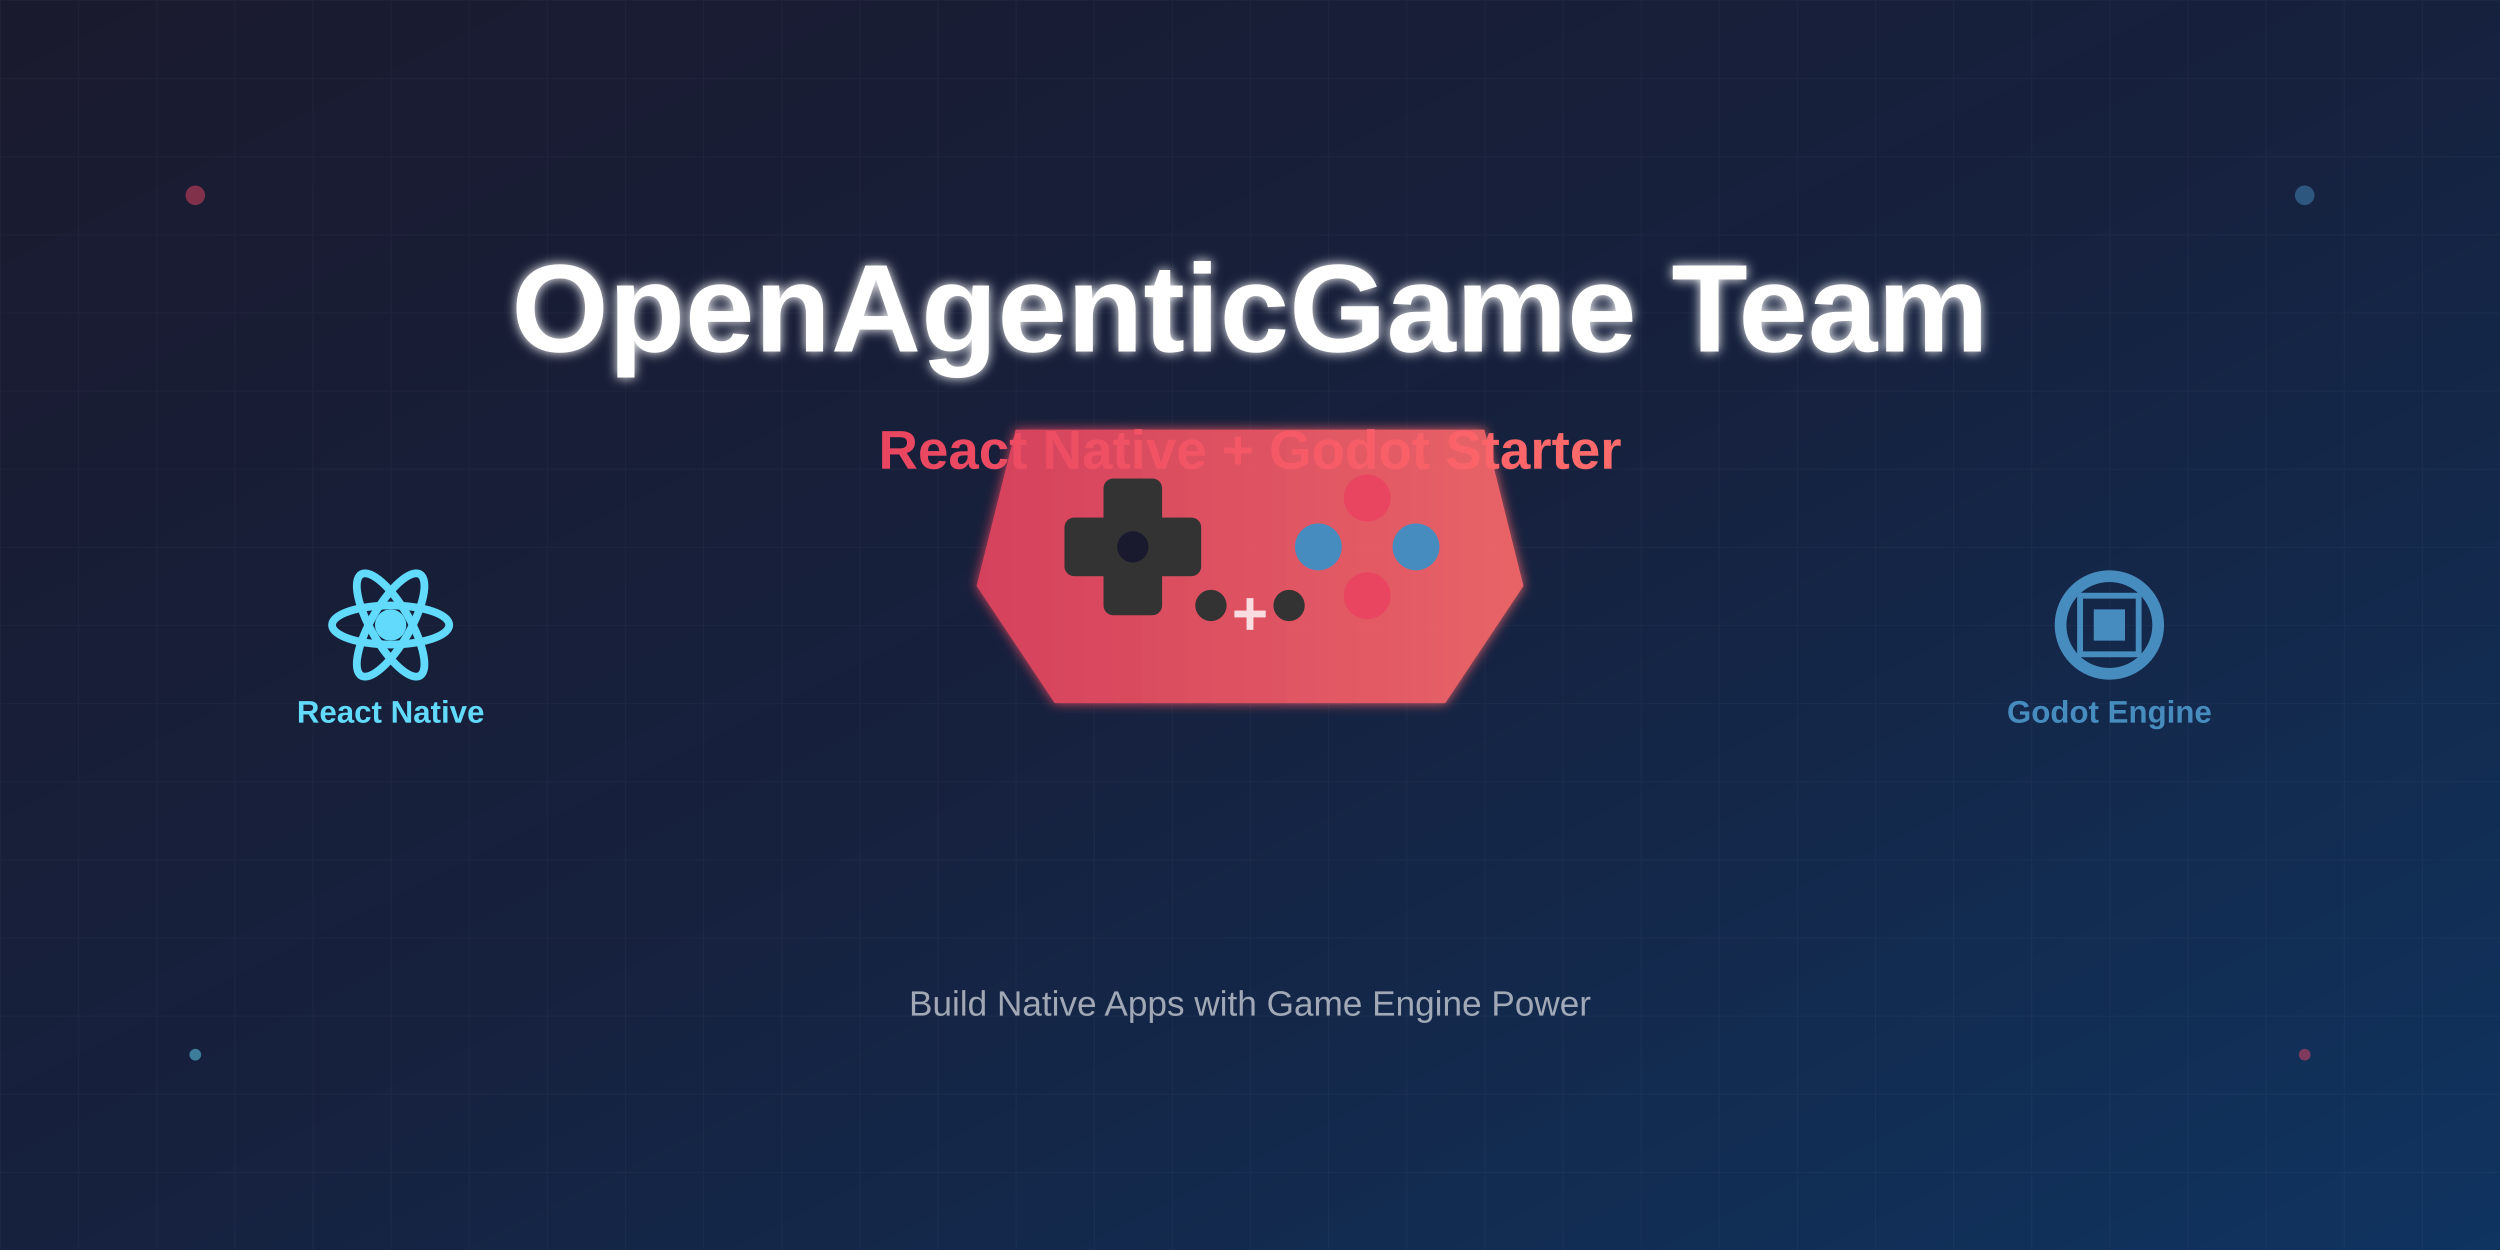
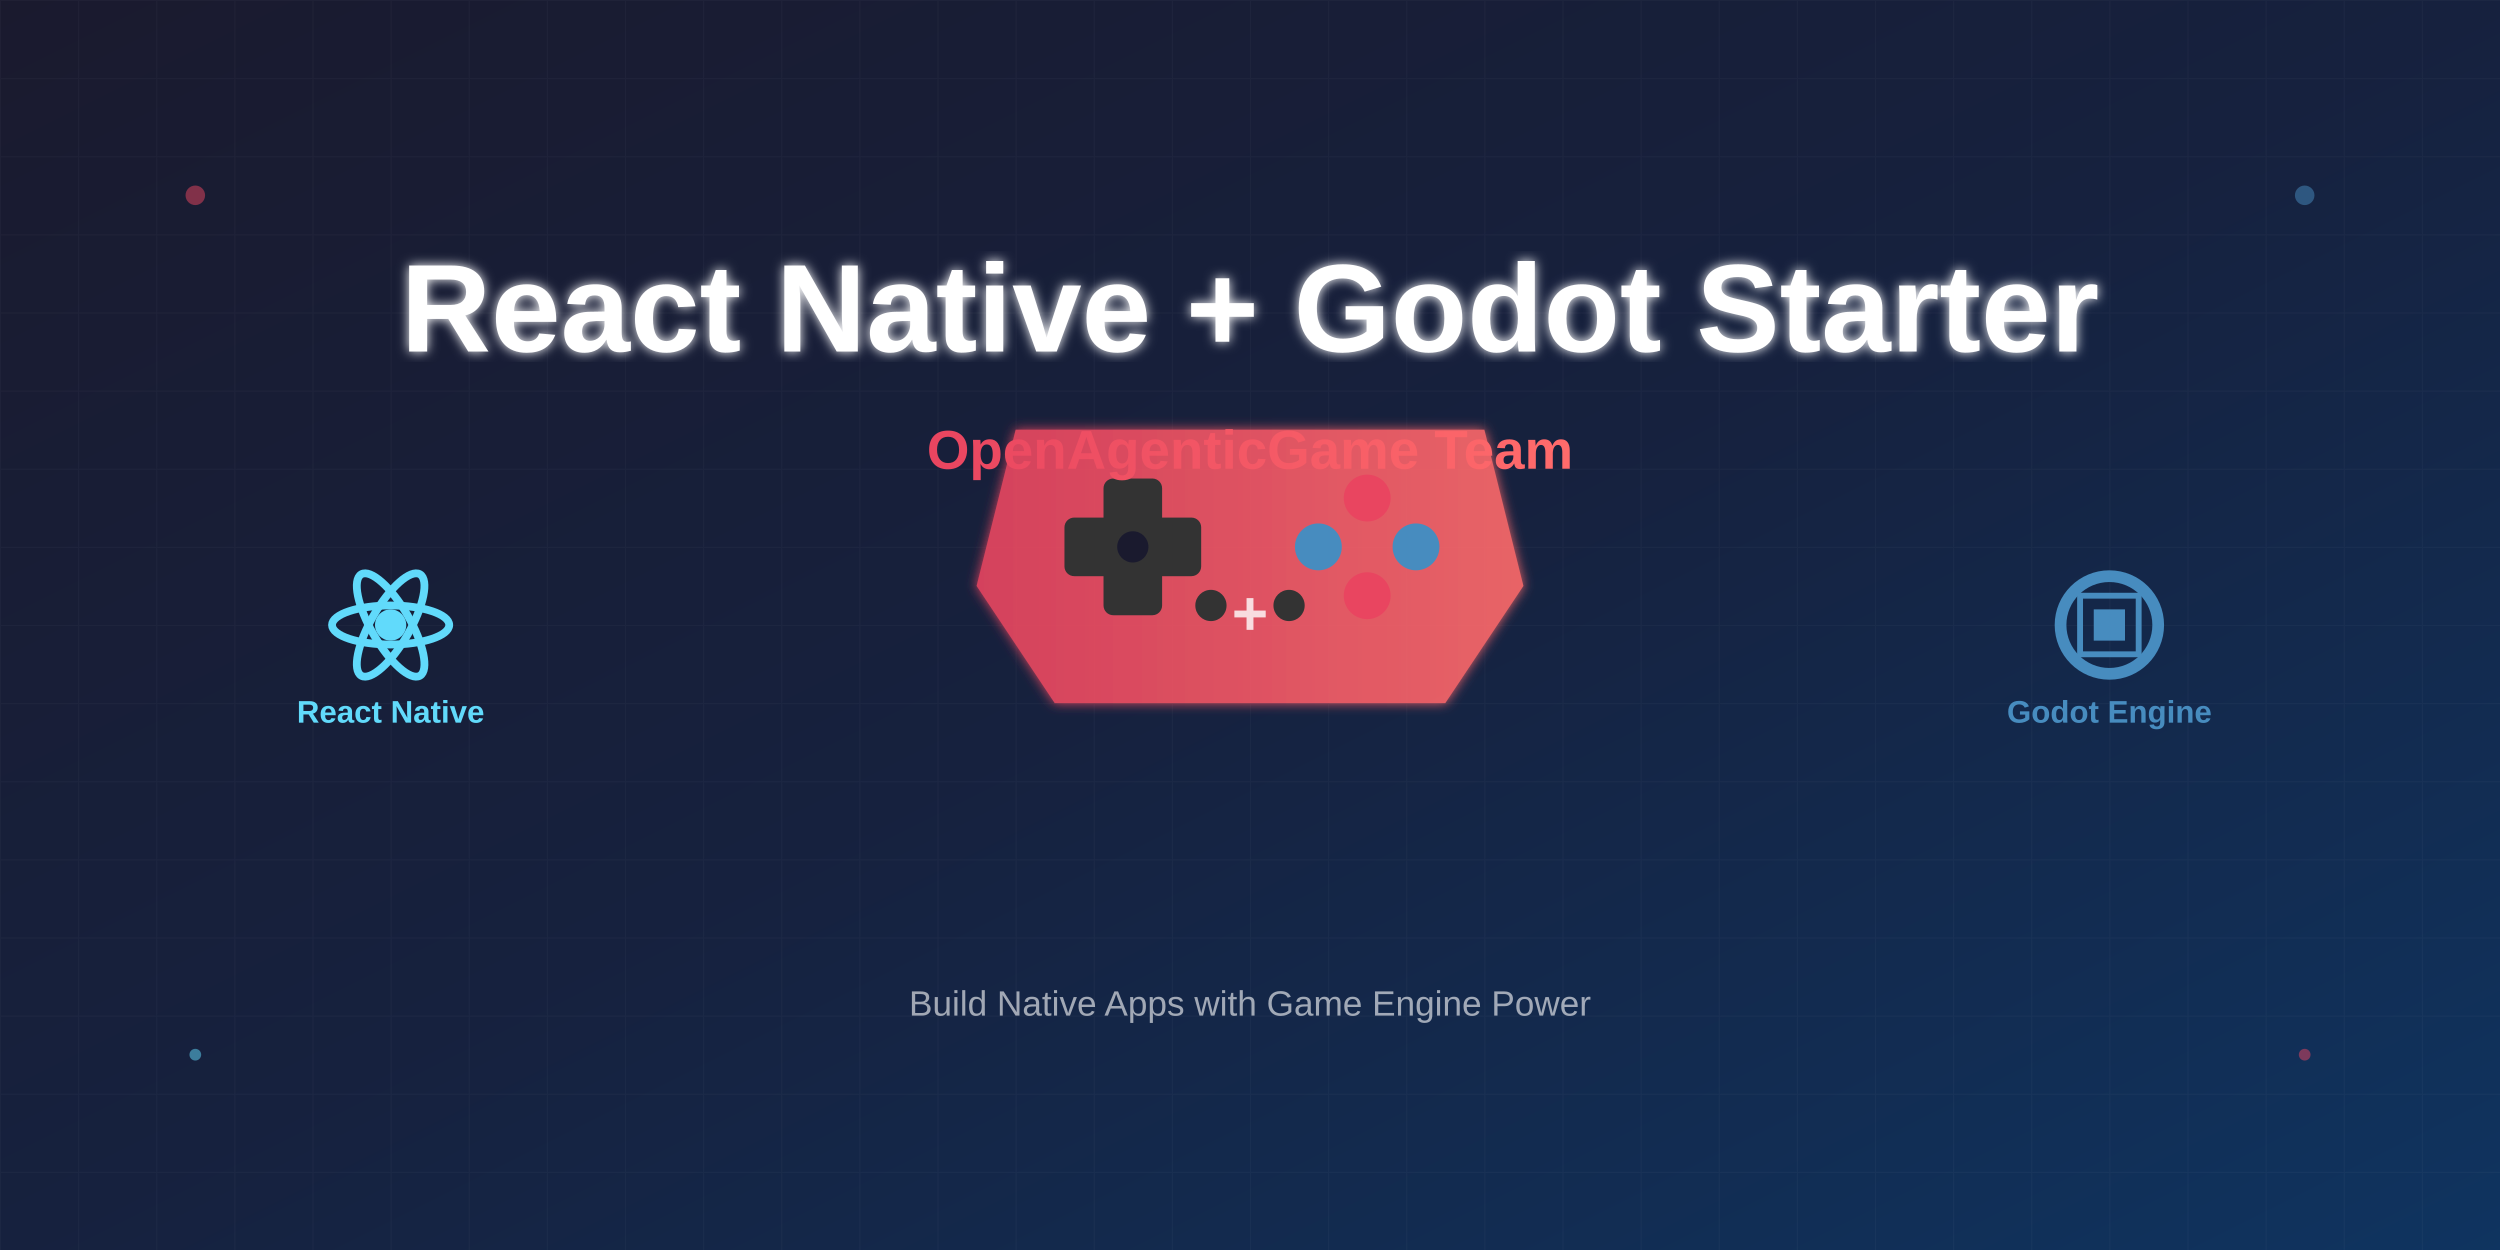
<svg xmlns="http://www.w3.org/2000/svg" width="1280" height="640" viewBox="0 0 1280 640">
  <defs>
    <linearGradient id="bgGradient" x1="0%" y1="0%" x2="100%" y2="100%">
      <stop offset="0%" style="stop-color:#1a1a2e;stop-opacity:1" />
      <stop offset="50%" style="stop-color:#16213e;stop-opacity:1" />
      <stop offset="100%" style="stop-color:#0f3460;stop-opacity:1" />
    </linearGradient>
    <linearGradient id="accentGradient" x1="0%" y1="0%" x2="100%" y2="0%">
      <stop offset="0%" style="stop-color:#e94560;stop-opacity:1" />
      <stop offset="100%" style="stop-color:#ff6b6b;stop-opacity:1" />
    </linearGradient>
    <linearGradient id="godotGradient" x1="0%" y1="0%" x2="100%" y2="100%">
      <stop offset="0%" style="stop-color:#478cbf;stop-opacity:1" />
      <stop offset="100%" style="stop-color:#478cbf;stop-opacity:1" />
    </linearGradient>
    <filter id="glow">
      <feGaussianBlur stdDeviation="3" result="coloredBlur" />
      <feMerge>
        <feMergeNode in="coloredBlur" />
        <feMergeNode in="SourceGraphic" />
      </feMerge>
    </filter>
  </defs>
  <rect width="1280" height="640" fill="url(#bgGradient)" />
  <pattern id="grid" width="40" height="40" patternUnits="userSpaceOnUse">
    <path d="M 40 0 L 0 0 0 40" fill="none" stroke="rgba(255,255,255,0.03)" stroke-width="1" />
  </pattern>
  <rect width="1280" height="640" fill="url(#grid)" />
  <g transform="translate(640, 280)">
    <path d="M-120,-60 L120,-60 L140,20 L100,80 L-100,80 L-140,20 Z" fill="url(#accentGradient)" filter="url(#glow)" opacity="0.9" />
    <g transform="translate(-60, 0)">
      <rect x="-15" y="-35" width="30" height="70" rx="5" fill="#333" />
      <rect x="-35" y="-15" width="70" height="30" rx="5" fill="#333" />
      <circle cx="0" cy="0" r="8" fill="#1a1a2e" />
    </g>
    <g transform="translate(60, 0)">
      <circle cx="0" cy="-25" r="12" fill="#e94560" />
      <circle cx="-25" cy="0" r="12" fill="#478cbf" />
      <circle cx="25" cy="0" r="12" fill="#478cbf" />
      <circle cx="0" cy="25" r="12" fill="#e94560" />
    </g>
    <circle cx="-20" cy="30" r="8" fill="#333" />
    <circle cx="20" cy="30" r="8" fill="#333" />
  </g>
  <g transform="translate(200, 320)">
    <g stroke="#61dafb" stroke-width="4" fill="none">
      <ellipse cx="0" cy="0" rx="30" ry="10" transform="rotate(0)" />
      <ellipse cx="0" cy="0" rx="30" ry="10" transform="rotate(60)" />
      <ellipse cx="0" cy="0" rx="30" ry="10" transform="rotate(120)" />
    </g>
    <circle cx="0" cy="0" r="8" fill="#61dafb" />
    <text x="0" y="50" text-anchor="middle" fill="#61dafb" font-family="Arial, sans-serif" font-size="16" font-weight="bold">
      React Native
    </text>
  </g>
  <g transform="translate(1080, 320)">
    <g fill="#478cbf">
      <circle cx="0" cy="0" r="25" fill="none" stroke="#478cbf" stroke-width="6" />
      <path d="M-8,-8 L8,-8 L8,8 L-8,8 Z" fill="#478cbf" />
      <path d="M-15,-15 L15,-15 L15,15 L-15,15 Z" fill="none" stroke="#478cbf" stroke-width="3" />
    </g>
    <text x="0" y="50" text-anchor="middle" fill="#478cbf" font-family="Arial, sans-serif" font-size="16" font-weight="bold">
      Godot Engine
    </text>
  </g>
  <text x="640" y="180" text-anchor="middle" fill="#ffffff" font-family="Arial, sans-serif" font-size="64" font-weight="bold" filter="url(#glow)">
-     OpenAgenticGame Team
+     React Native + Godot Starter
  </text>
  <text x="640" y="240" text-anchor="middle" fill="url(#accentGradient)" font-family="Arial, sans-serif" font-size="28" font-weight="600">
-     React Native + Godot Starter
+     OpenAgenticGame Team
  </text>
  <text x="640" y="520" text-anchor="middle" fill="rgba(255,255,255,0.6)" font-family="Arial, sans-serif" font-size="18">
    Build Native Apps with Game Engine Power
  </text>
  <circle cx="100" cy="100" r="5" fill="#e94560" opacity="0.5" />
  <circle cx="1180" cy="100" r="5" fill="#478cbf" opacity="0.5" />
  <circle cx="100" cy="540" r="3" fill="#61dafb" opacity="0.5" />
  <circle cx="1180" cy="540" r="3" fill="#e94560" opacity="0.5" />
  <text x="640" y="325" text-anchor="middle" fill="#ffffff" font-family="Arial, sans-serif" font-size="32" font-weight="bold" opacity="0.8">
    +
  </text>
</svg>
